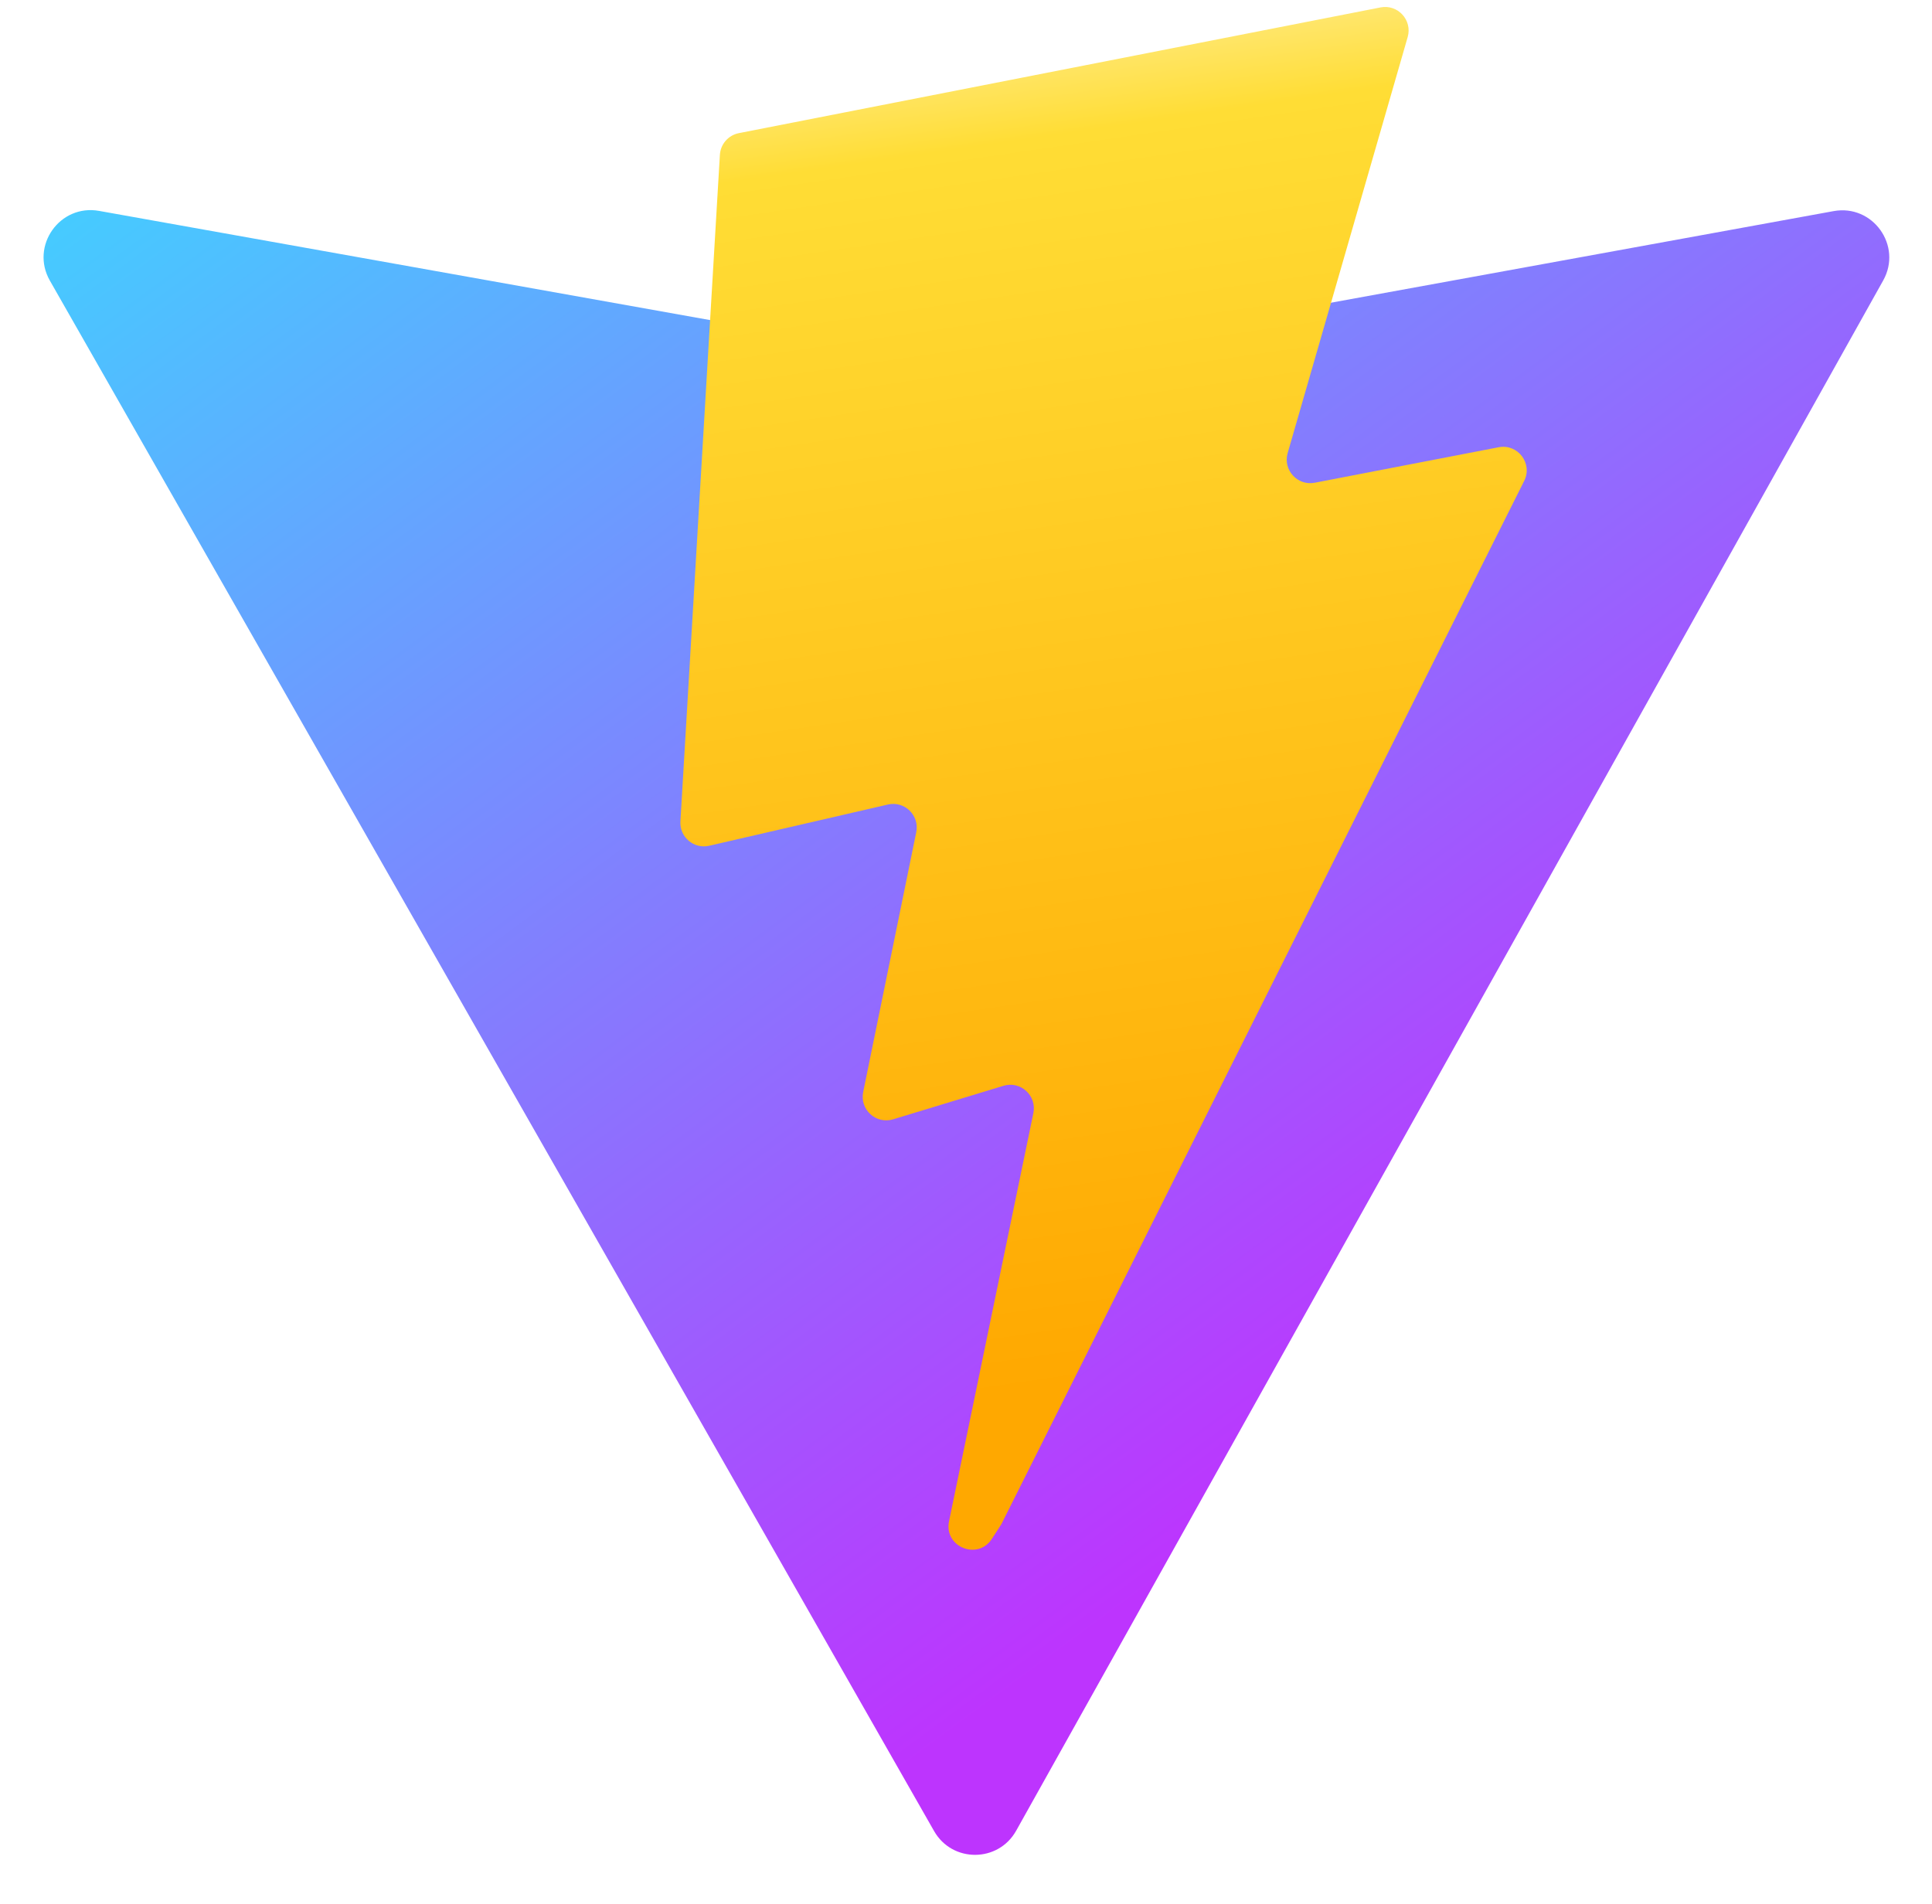
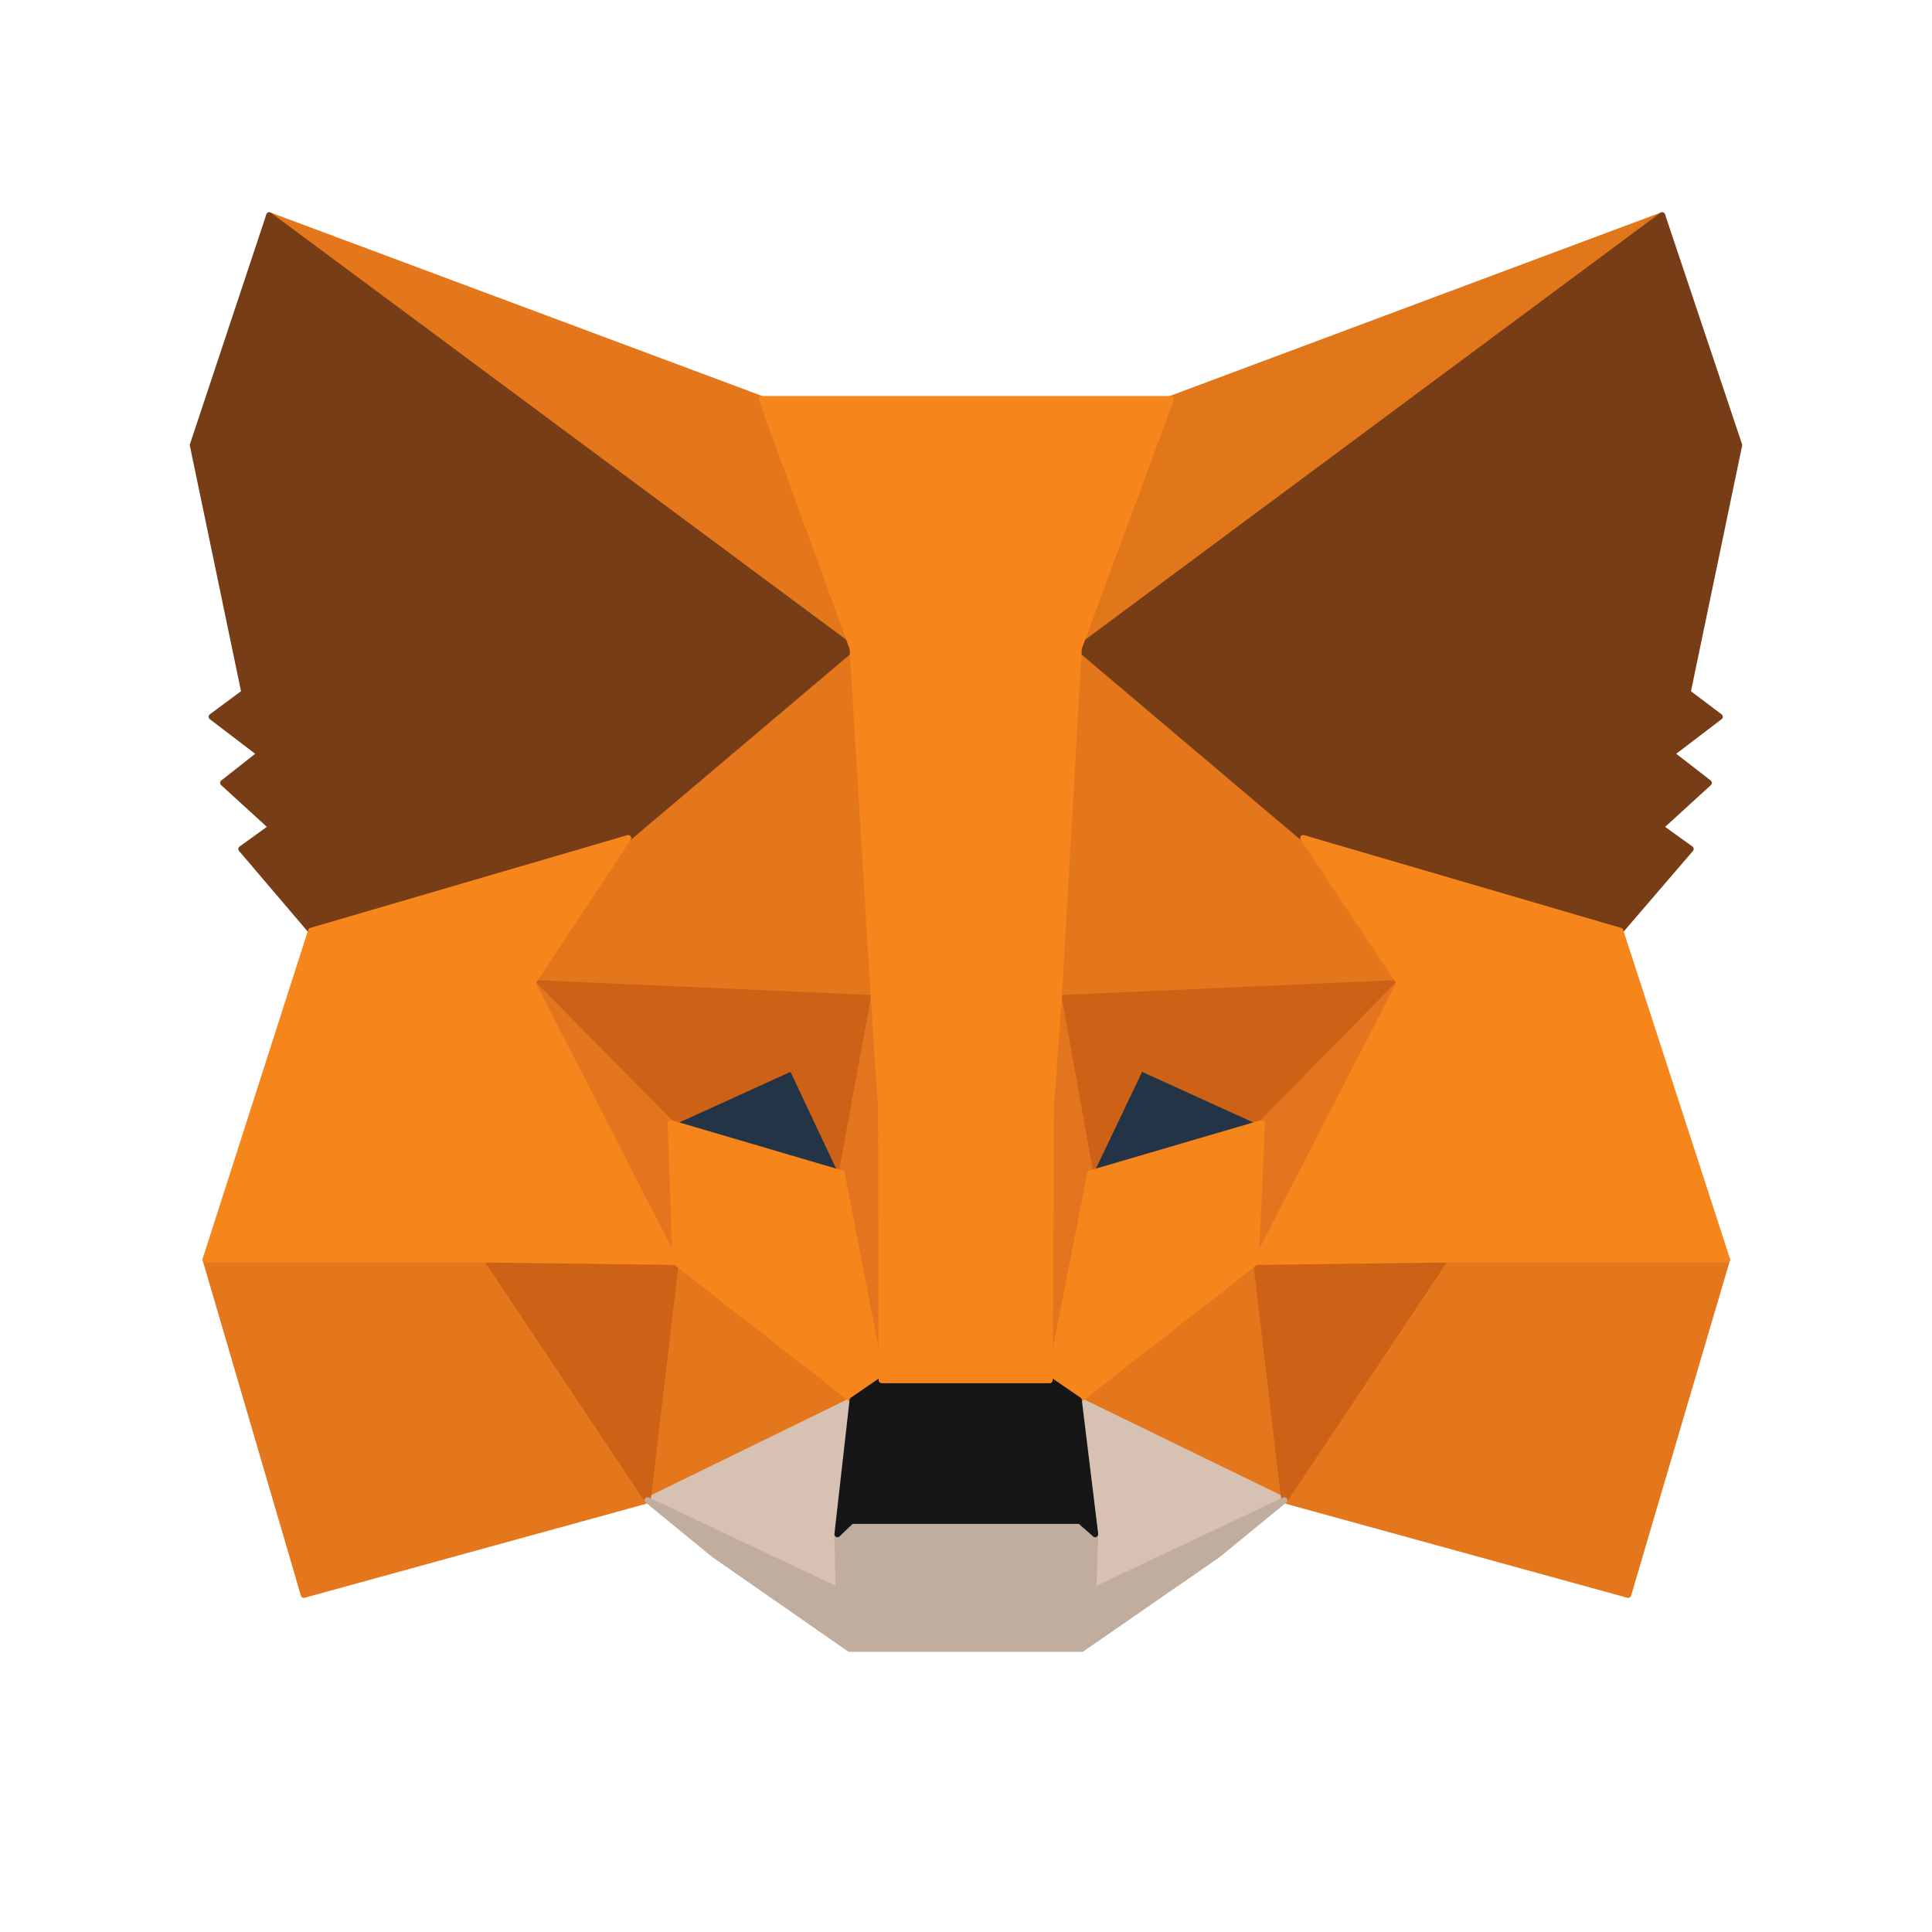
- <svg xmlns="http://www.w3.org/2000/svg" width="410" height="404" viewBox="0 0 410 404" fill="none">
-   <path d="M399.641 59.525L215.643 388.545C211.844 395.338 202.084 395.378 198.228 388.618L10.582 59.556C6.381 52.19 12.68 43.267 21.028 44.759L205.223 77.682C206.398 77.892 207.601 77.89 208.776 77.676L389.119 44.806C397.439 43.289 403.768 52.143 399.641 59.525Z" fill="url(#paint0_linear)" />
-   <path d="M292.965 1.574L156.801 28.255C154.563 28.694 152.906 30.59 152.771 32.866L144.395 174.33C144.198 177.662 147.258 180.248 150.51 179.498L188.42 170.749C191.967 169.931 195.172 173.055 194.443 176.622L183.18 231.775C182.422 235.487 185.907 238.661 189.532 237.56L212.947 230.446C216.577 229.344 220.065 232.527 219.297 236.242L201.398 322.875C200.278 328.294 207.486 331.249 210.492 326.603L212.5 323.5L323.454 102.072C325.312 98.365 322.108 94.137 318.036 94.923L279.014 102.454C275.347 103.161 272.227 99.746 273.262 96.158L298.731 7.867C299.767 4.273 296.636 0.855 292.965 1.574Z" fill="url(#paint1_linear)" />
-   <defs>
-     <linearGradient id="paint0_linear" x1="6" y1="33" x2="235" y2="344" gradientUnits="userSpaceOnUse">
-       <stop stop-color="#41D1FF" />
-       <stop offset="1" stop-color="#BD34FE" />
-     </linearGradient>
-     <linearGradient id="paint1_linear" x1="194.651" y1="8.818" x2="236.076" y2="292.989" gradientUnits="userSpaceOnUse">
-       <stop stop-color="#FFEA83" />
-       <stop offset="0.083" stop-color="#FFDD35" />
-       <stop offset="1" stop-color="#FFA800" />
-     </linearGradient>
-   </defs>
+ <svg xmlns="http://www.w3.org/2000/svg" version="1.1" id="Layer_1" x="0px" y="0px" viewBox="0 0 318.6 318.6" style="enable-background:new 0 0 318.6 318.6;" xml:space="preserve">
+   <style type="text/css">
+ 	.st0{fill:#E2761B;stroke:#E2761B;stroke-linecap:round;stroke-linejoin:round;}
+ 	.st1{fill:#E4761B;stroke:#E4761B;stroke-linecap:round;stroke-linejoin:round;}
+ 	.st2{fill:#D7C1B3;stroke:#D7C1B3;stroke-linecap:round;stroke-linejoin:round;}
+ 	.st3{fill:#233447;stroke:#233447;stroke-linecap:round;stroke-linejoin:round;}
+ 	.st4{fill:#CD6116;stroke:#CD6116;stroke-linecap:round;stroke-linejoin:round;}
+ 	.st5{fill:#E4751F;stroke:#E4751F;stroke-linecap:round;stroke-linejoin:round;}
+ 	.st6{fill:#F6851B;stroke:#F6851B;stroke-linecap:round;stroke-linejoin:round;}
+ 	.st7{fill:#C0AD9E;stroke:#C0AD9E;stroke-linecap:round;stroke-linejoin:round;}
+ 	.st8{fill:#161616;stroke:#161616;stroke-linecap:round;stroke-linejoin:round;}
+ 	.st9{fill:#763D16;stroke:#763D16;stroke-linecap:round;stroke-linejoin:round;}
+ </style>
+   <polygon class="st0" points="274.1,35.5 174.6,109.4 193,65.8 " />
+   <g>
+     <polygon class="st1" points="44.4,35.5 143.1,110.1 125.6,65.8  " />
+     <polygon class="st1" points="238.3,206.8 211.8,247.4 268.5,263 284.8,207.7  " />
+     <polygon class="st1" points="33.9,207.7 50.1,263 106.8,247.4 80.3,206.8  " />
+     <polygon class="st1" points="103.6,138.2 87.8,162.1 144.1,164.6 142.1,104.1  " />
+     <polygon class="st1" points="214.9,138.2 175.9,103.4 174.6,164.6 230.8,162.1  " />
+     <polygon class="st1" points="106.8,247.4 140.6,230.9 111.4,208.1  " />
+     <polygon class="st1" points="177.9,230.9 211.8,247.4 207.1,208.1  " />
+   </g>
+   <g>
+     <polygon class="st2" points="211.8,247.4 177.9,230.9 180.6,253 180.3,262.3  " />
+     <polygon class="st2" points="106.8,247.4 138.3,262.3 138.1,253 140.6,230.9  " />
+   </g>
+   <polygon class="st3" points="138.8,193.5 110.6,185.2 130.5,176.1 " />
+   <polygon class="st3" points="179.7,193.5 188,176.1 208,185.2 " />
+   <g>
+     <polygon class="st4" points="106.8,247.4 111.6,206.8 80.3,207.7  " />
+     <polygon class="st4" points="207,206.8 211.8,247.4 238.3,207.7  " />
+     <polygon class="st4" points="230.8,162.1 174.6,164.6 179.8,193.5 188.1,176.1 208.1,185.2  " />
+     <polygon class="st4" points="110.6,185.2 130.6,176.1 138.8,193.5 144.1,164.6 87.8,162.1  " />
+   </g>
+   <g>
+     <polygon class="st5" points="87.8,162.1 111.4,208.1 110.6,185.2  " />
+     <polygon class="st5" points="208.1,185.2 207.1,208.1 230.8,162.1  " />
+     <polygon class="st5" points="144.1,164.6 138.8,193.5 145.4,227.6 146.9,182.7  " />
+     <polygon class="st5" points="174.6,164.6 171.9,182.6 173.1,227.6 179.8,193.5  " />
+   </g>
+   <polygon class="st6" points="179.8,193.5 173.1,227.6 177.9,230.9 207.1,208.1 208.1,185.2 " />
+   <polygon class="st6" points="110.6,185.2 111.4,208.1 140.6,230.9 145.4,227.6 138.8,193.5 " />
+   <polygon class="st7" points="180.3,262.3 180.6,253 178.1,250.8 140.4,250.8 138.1,253 138.3,262.3 106.8,247.4 117.8,256.4   140.1,271.9 178.4,271.9 200.8,256.4 211.8,247.4 " />
+   <polygon class="st8" points="177.9,230.9 173.1,227.6 145.4,227.6 140.6,230.9 138.1,253 140.4,250.8 178.1,250.8 180.6,253 " />
+   <g>
+     <polygon class="st9" points="278.3,114.2 286.8,73.4 274.1,35.5 177.9,106.9 214.9,138.2 267.2,153.5 278.8,140 273.8,136.4    281.8,129.1 275.6,124.3 283.6,118.2  " />
+     <polygon class="st9" points="31.8,73.4 40.3,114.2 34.9,118.2 42.9,124.3 36.8,129.1 44.8,136.4 39.8,140 51.3,153.5 103.6,138.2    140.6,106.9 44.4,35.5  " />
+   </g>
+   <polygon class="st6" points="267.2,153.5 214.9,138.2 230.8,162.1 207.1,208.1 238.3,207.7 284.8,207.7 " />
+   <polygon class="st6" points="103.6,138.2 51.3,153.5 33.9,207.7 80.3,207.7 111.4,208.1 87.8,162.1 " />
+   <polygon class="st6" points="174.6,164.6 177.9,106.9 193.1,65.8 125.6,65.8 140.6,106.9 144.1,164.6 145.3,182.8 145.4,227.6   173.1,227.6 173.3,182.8 " />
</svg>
